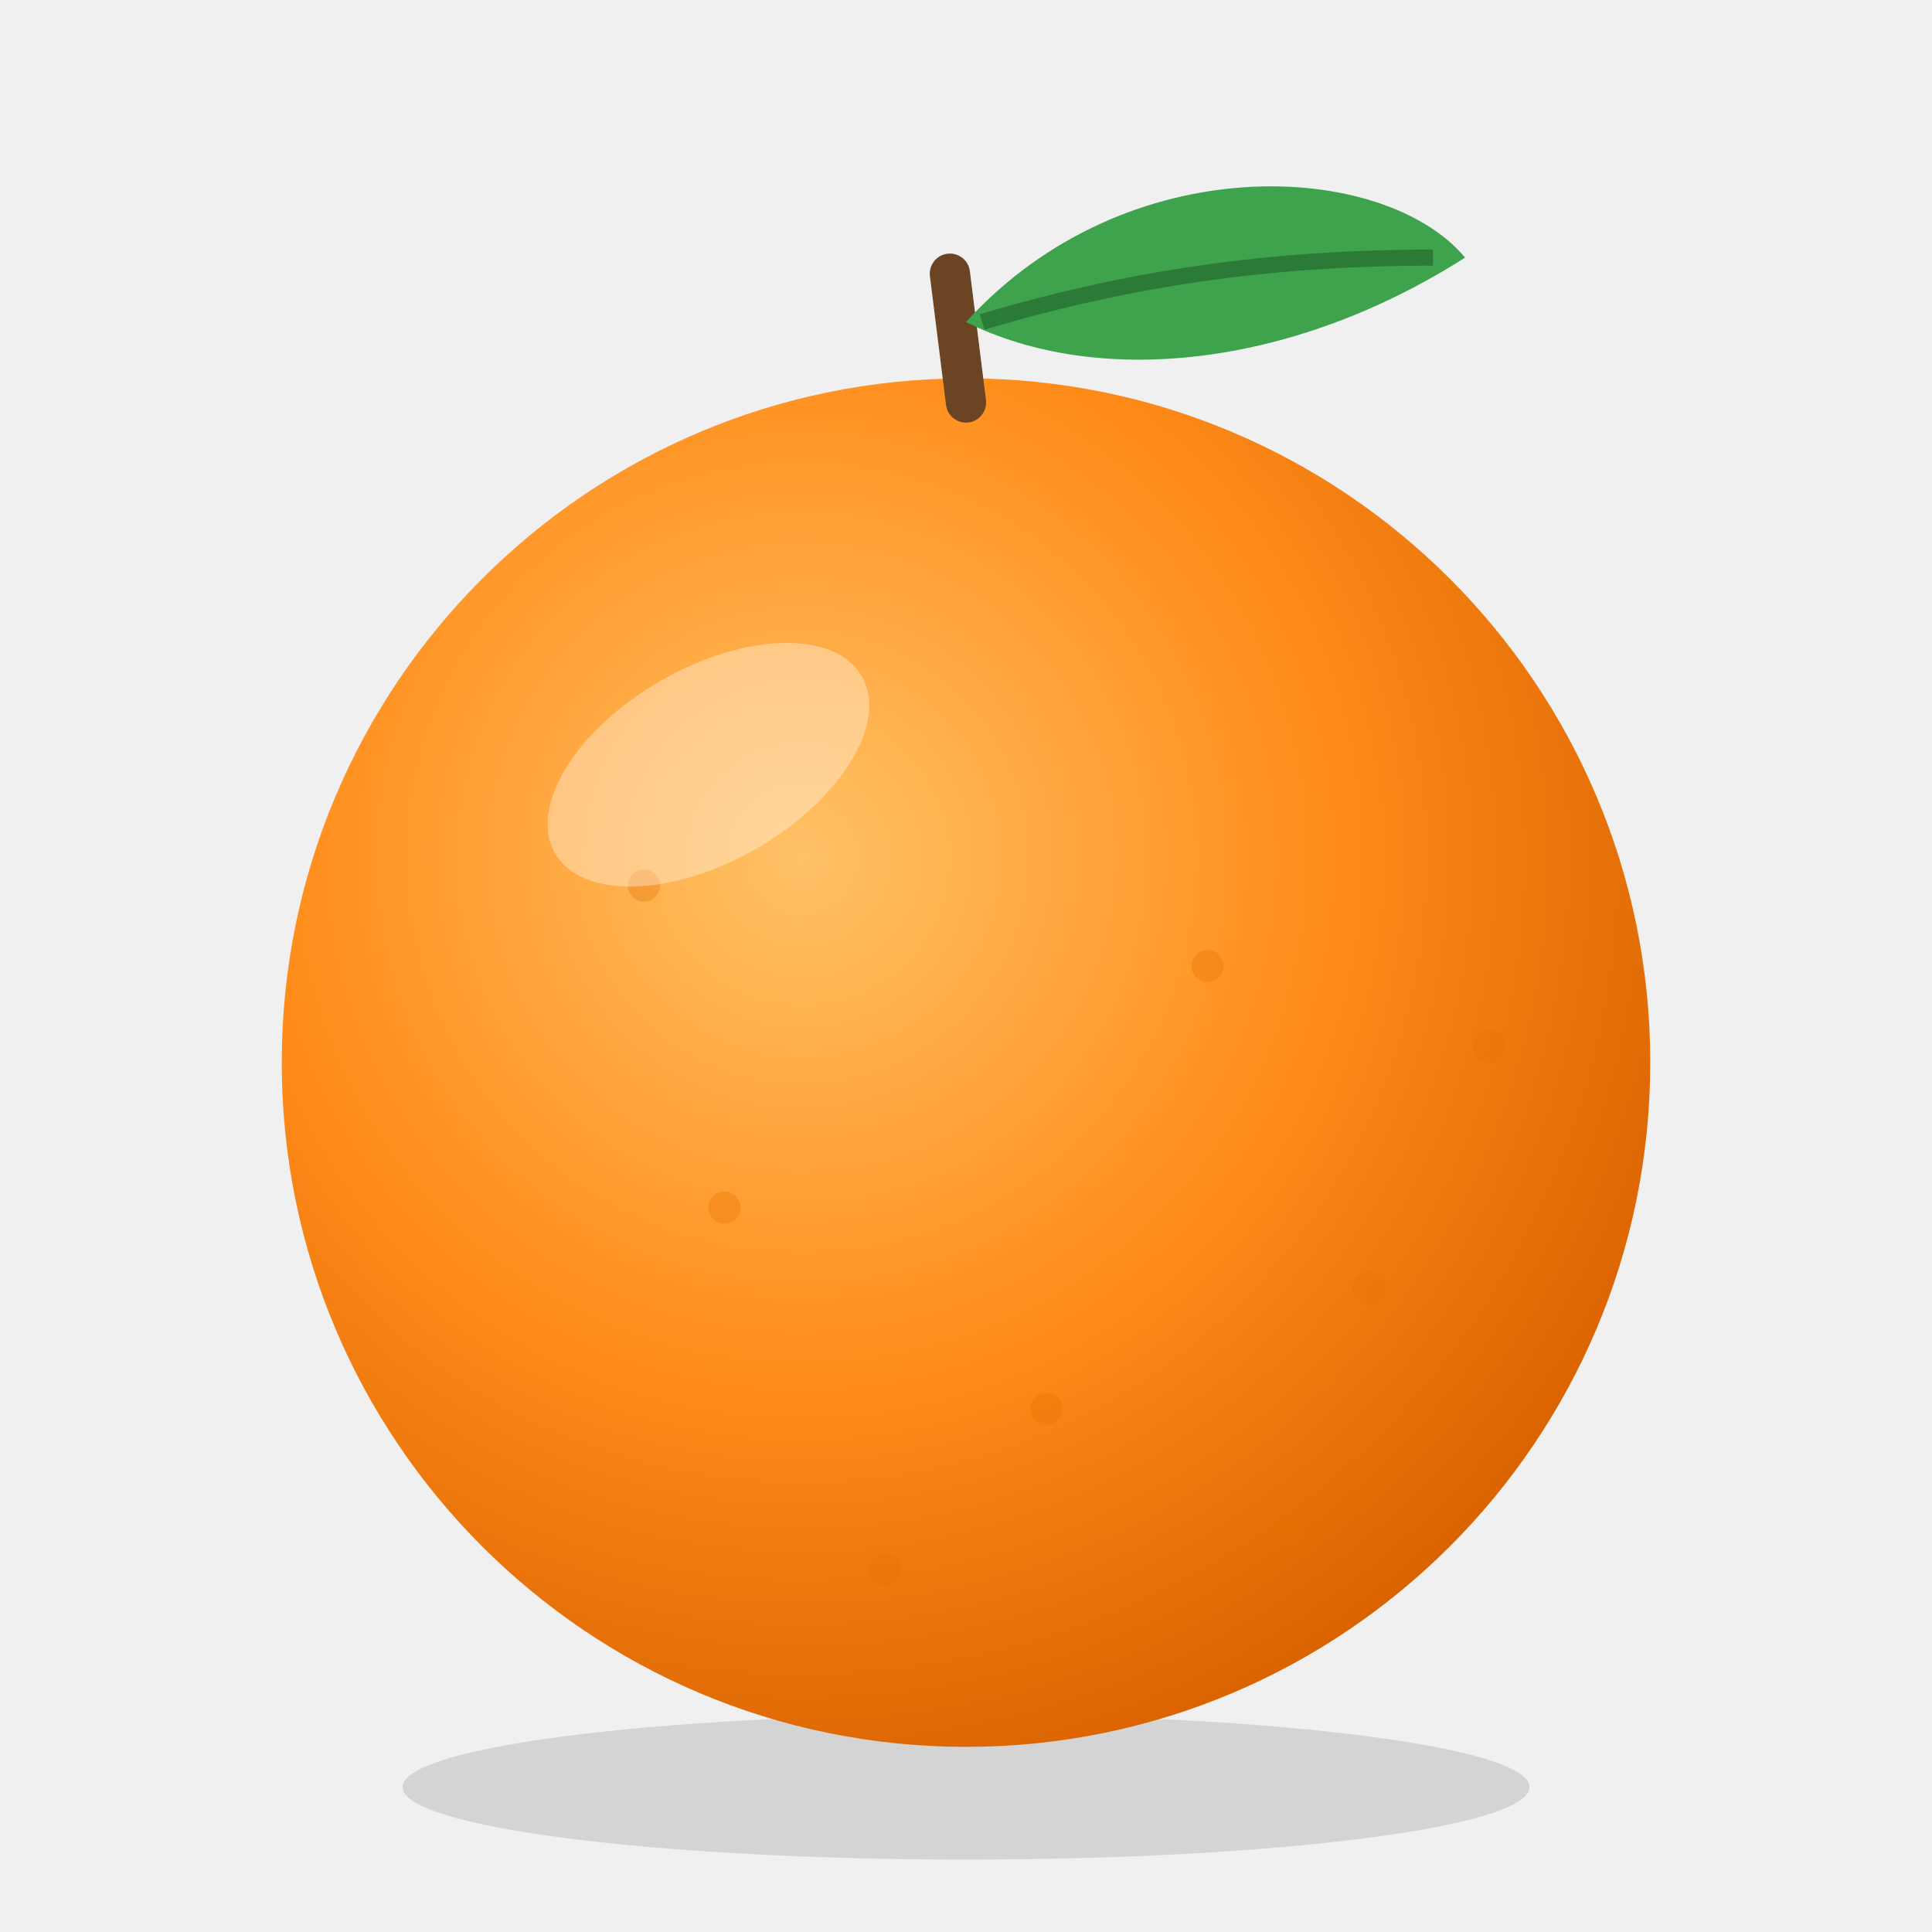
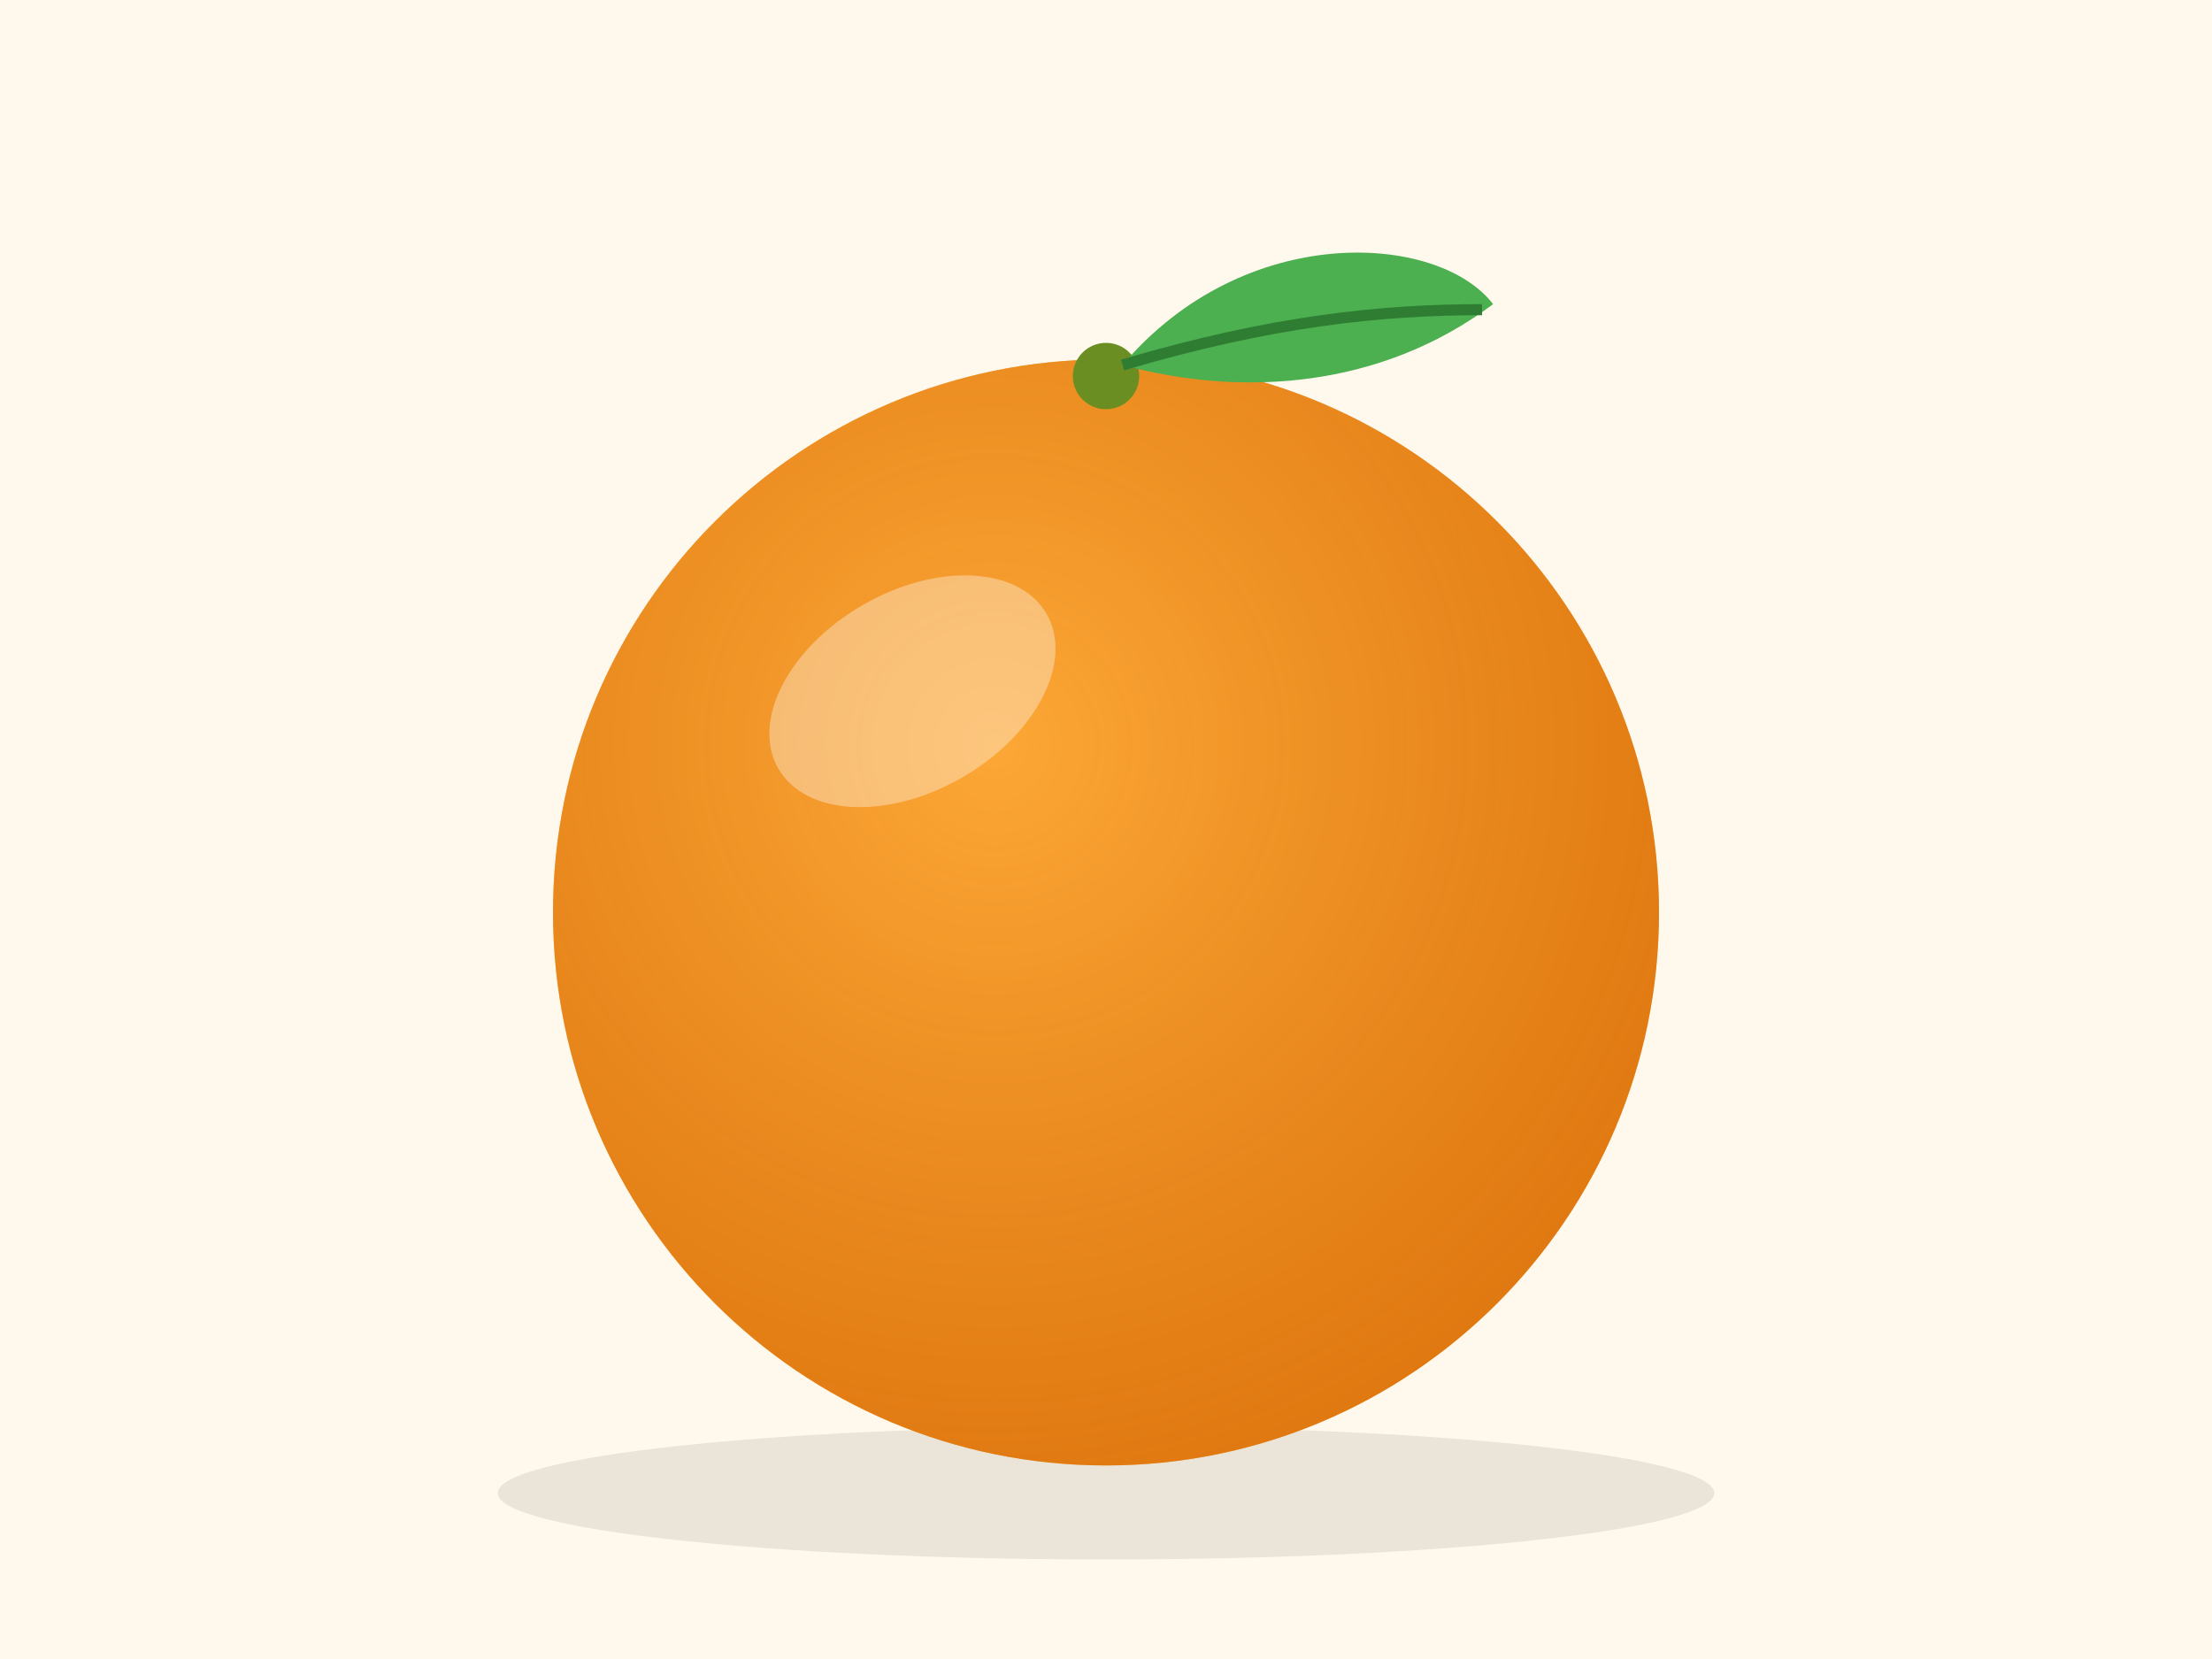
- <svg xmlns="http://www.w3.org/2000/svg" viewBox="0 0 240 240" width="240" height="240">
+ <svg xmlns="http://www.w3.org/2000/svg" viewBox="0 0 400 300" width="400" height="300">
+   <rect width="400" height="300" fill="#FFF8EC" />
+   <ellipse cx="200" cy="270" rx="110" ry="12" fill="#000" opacity="0.08" />
+   <circle cx="200" cy="165" r="100" fill="#F7931E" />
+   <circle cx="200" cy="165" r="100" fill="url(#shade)" />
+   <ellipse cx="165" cy="125" rx="28" ry="18" fill="#FFF" opacity="0.35" transform="rotate(-30 165 125)" />
+   <circle cx="200" cy="68" r="6" fill="#6B8E23" />
+   <path d="M203 66 C225 40 260 42 270 55 C250 70 225 72 203 66 Z" fill="#4CAF50" />
+   <path d="M203 66 C230 58 250 56 268 56" stroke="#2E7D32" stroke-width="2" fill="none" />
  <defs>
-     <radialGradient id="peel" cx="38%" cy="35%" r="70%">
-       <stop offset="0%" stop-color="#FFC266" />
-       <stop offset="55%" stop-color="#FF8C1A" />
-       <stop offset="100%" stop-color="#D96200" />
+     <radialGradient id="shade" cx="40%" cy="35%" r="70%">
+       <stop offset="0%" stop-color="#FFB547" stop-opacity="0.6" />
+       <stop offset="100%" stop-color="#C75B00" stop-opacity="0.5" />
    </radialGradient>
  </defs>
-   <ellipse cx="120" cy="222" rx="70" ry="9" fill="#000" opacity="0.12" />
-   <circle cx="120" cy="132" r="85" fill="url(#peel)" />
-   <g fill="#E57300" opacity="0.35">
-     <circle cx="90" cy="150" r="2" />
-     <circle cx="150" cy="120" r="2" />
-     <circle cx="130" cy="175" r="2" />
-     <circle cx="170" cy="160" r="2" />
-     <circle cx="80" cy="110" r="2" />
-     <circle cx="110" cy="195" r="2" />
-     <circle cx="160" cy="190" r="2" />
-     <circle cx="185" cy="130" r="2" />
-   </g>
-   <ellipse cx="88" cy="95" rx="22" ry="12" fill="#fff" opacity="0.35" transform="rotate(-30 88 95)" />
-   <path d="M120 50 L118 34" stroke="#6B4423" stroke-width="5" stroke-linecap="round" />
-   <path d="M120 40 C140 18 172 20 182 32 C160 46 136 48 120 40 Z" fill="#3FA34D" />
-   <path d="M122 40 C142 34 160 32 178 32" stroke="#2C7A37" stroke-width="2" fill="none" />
</svg>
